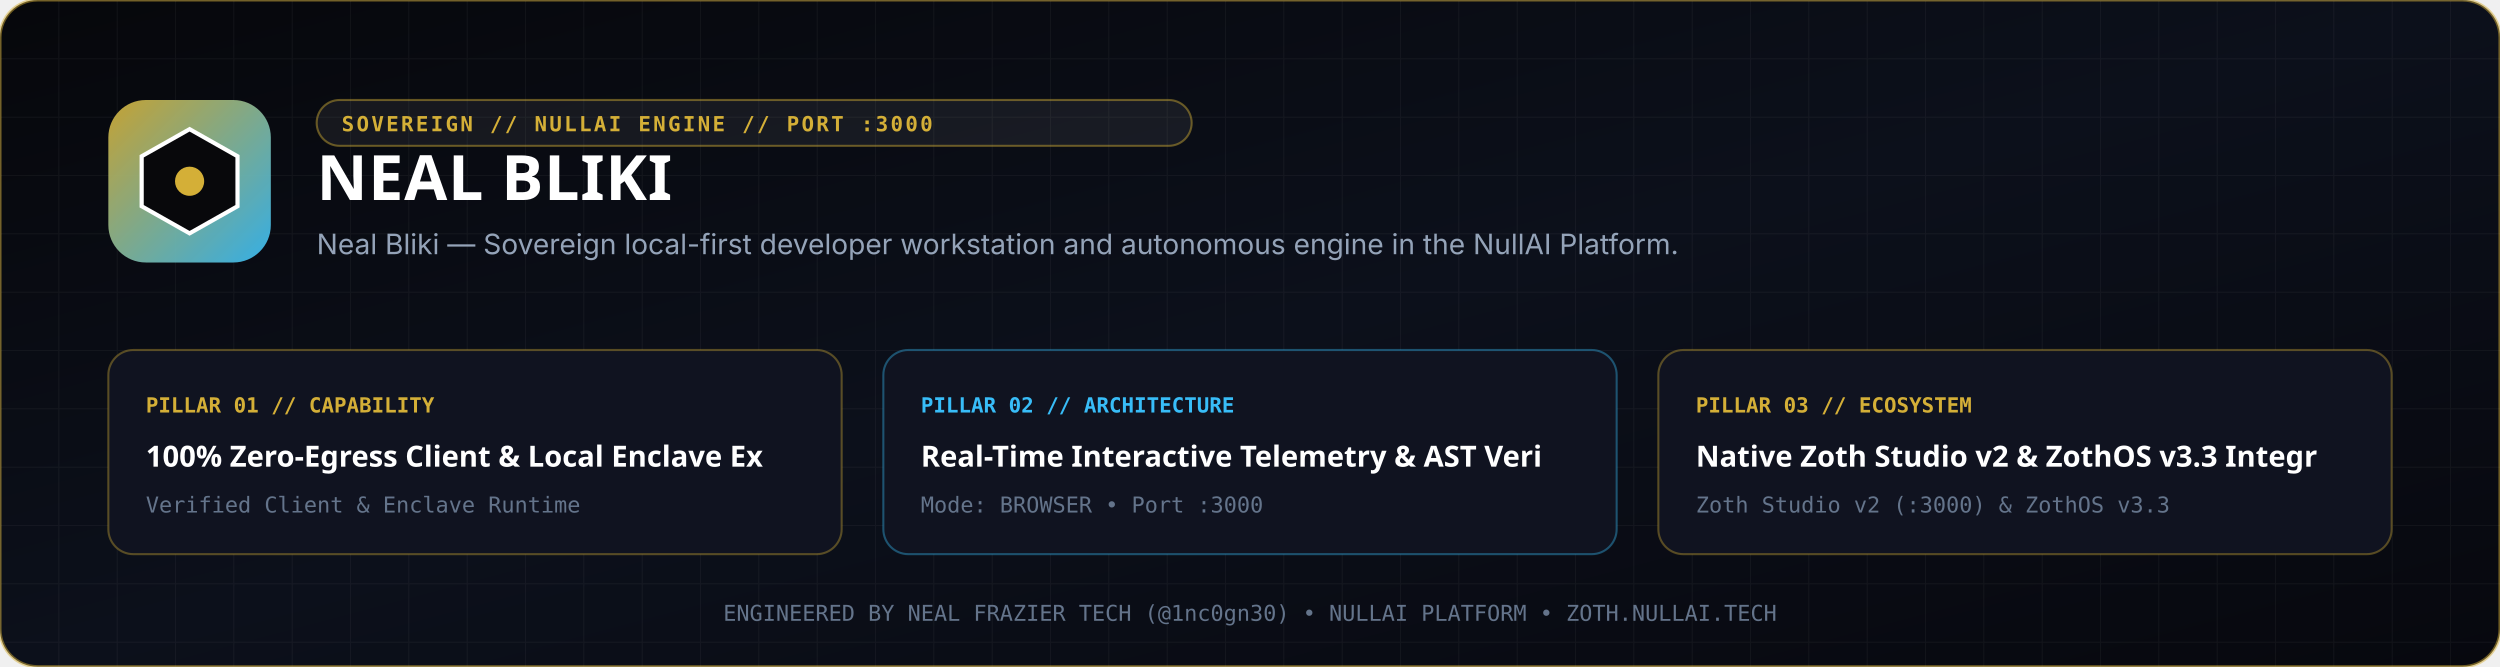
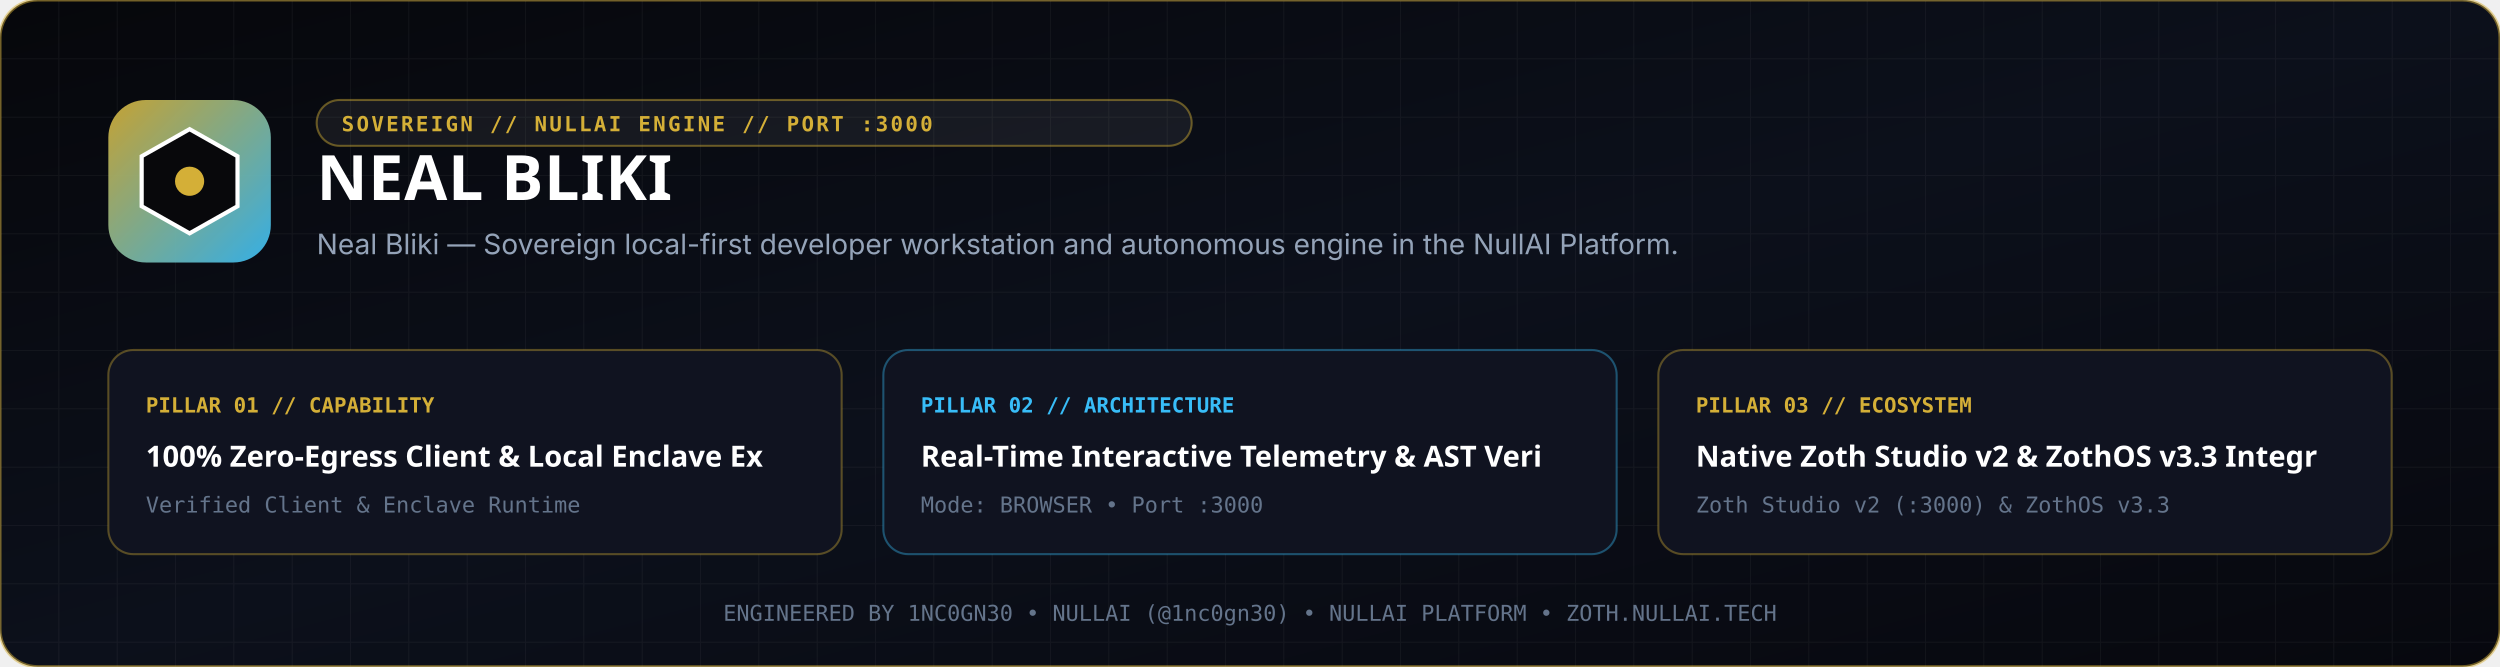
<svg xmlns="http://www.w3.org/2000/svg" viewBox="0 0 1200 320" width="100%" height="100%">
  <defs>
    <linearGradient id="bg" x1="0%" y1="0%" x2="100%" y2="100%">
      <stop offset="0%" stop-color="#06070B" />
      <stop offset="50%" stop-color="#0C101B" />
      <stop offset="100%" stop-color="#07080E" />
    </linearGradient>
    <linearGradient id="accent" x1="0%" y1="0%" x2="100%" y2="100%">
      <stop offset="0%" stop-color="#D4AF37" />
      <stop offset="100%" stop-color="#38BDF8" />
    </linearGradient>
    <pattern id="grid" width="28" height="28" patternUnits="userSpaceOnUse">
      <path d="M 28 0 L 0 0 0 28" fill="none" stroke="rgba(255,255,255,0.04)" stroke-width="1" />
    </pattern>
  </defs>
  <rect width="1200" height="320" rx="18" fill="url(#bg)" stroke="#D4AF37" stroke-opacity="0.5" stroke-width="1.5" />
  <rect width="1200" height="320" rx="18" fill="url(#grid)" />
  <g transform="translate(52, 48)">
    <rect width="78" height="78" rx="18" fill="url(#accent)" opacity="0.92" />
    <polygon points="39,14 62,27 62,51 39,64 16,51 16,27" fill="#08080B" stroke="#FFFFFF" stroke-width="2" />
    <circle cx="39" cy="39" r="7" fill="#D4AF37" />
  </g>
  <g transform="translate(152, 62)">
    <rect x="0" y="-14" width="420" height="22" rx="11" fill="rgba(255,255,255,0.06)" stroke="#D4AF37" stroke-opacity="0.45" />
    <text x="12" y="1" fill="#D4AF37" font-family="JetBrains Mono, monospace" font-size="10" font-weight="700" letter-spacing="1.1">SOVEREIGN // NULLAI ENGINE // PORT :3000</text>
    <text x="0" y="34" fill="#FFFFFF" font-family="Syne, Space Grotesk, sans-serif" font-size="30" font-weight="800" letter-spacing="0.4">NEAL BLIKI</text>
    <text x="0" y="60" fill="#94A3B8" font-family="Inter, sans-serif" font-size="13.5">Neal Bliki — Sovereign local-first developer workstation and autonomous engine in the NullAI Platform.</text>
  </g>
  <g transform="translate(52, 168)">
    <rect x="0" y="0" width="352" height="98" rx="12" fill="#101320" stroke="#D4AF37" stroke-opacity="0.38" />
    <text x="18" y="30" fill="#D4AF37" font-family="JetBrains Mono, monospace" font-size="10" font-weight="700">PILLAR 01 // CAPABILITY</text>
    <text x="18" y="56" fill="#FFFFFF" font-family="Space Grotesk, sans-serif" font-size="14" font-weight="700">100% Zero-Egress Client &amp; Local Enclave Ex</text>
    <text x="18" y="78" fill="#64748B" font-family="JetBrains Mono, monospace" font-size="10.5">Verified Client &amp; Enclave Runtime</text>
    <rect x="372" y="0" width="352" height="98" rx="12" fill="#101320" stroke="#38BDF8" stroke-opacity="0.38" />
    <text x="390" y="30" fill="#38BDF8" font-family="JetBrains Mono, monospace" font-size="10" font-weight="700">PILLAR 02 // ARCHITECTURE</text>
    <text x="390" y="56" fill="#FFFFFF" font-family="Space Grotesk, sans-serif" font-size="14" font-weight="700">Real-Time Interactive Telemetry &amp; AST Veri</text>
    <text x="390" y="78" fill="#64748B" font-family="JetBrains Mono, monospace" font-size="10.5">Mode: BROWSER • Port :3000</text>
    <rect x="744" y="0" width="352" height="98" rx="12" fill="#101320" stroke="#D4AF37" stroke-opacity="0.38" />
    <text x="762" y="30" fill="#D4AF37" font-family="JetBrains Mono, monospace" font-size="10" font-weight="700">PILLAR 03 // ECOSYSTEM</text>
    <text x="762" y="56" fill="#FFFFFF" font-family="Space Grotesk, sans-serif" font-size="14" font-weight="700">Native Zoth Studio v2 &amp; ZothOS v3.3 Integr</text>
    <text x="762" y="78" fill="#64748B" font-family="JetBrains Mono, monospace" font-size="10.5">Zoth Studio v2 (:3000) &amp; ZothOS v3.3</text>
  </g>
  <text x="600" y="298" text-anchor="middle" fill="#64748B" font-family="JetBrains Mono, monospace" font-size="10.5">
-     ENGINEERED BY NEAL FRAZIER TECH (@1nc0gn30)  •  NULLAI PLATFORM  •  ZOTH.NULLAI.TECH
+     ENGINEERED BY 1NC0GN30 • NULLAI (@1nc0gn30)  •  NULLAI PLATFORM  •  ZOTH.NULLAI.TECH
  </text>
</svg>
